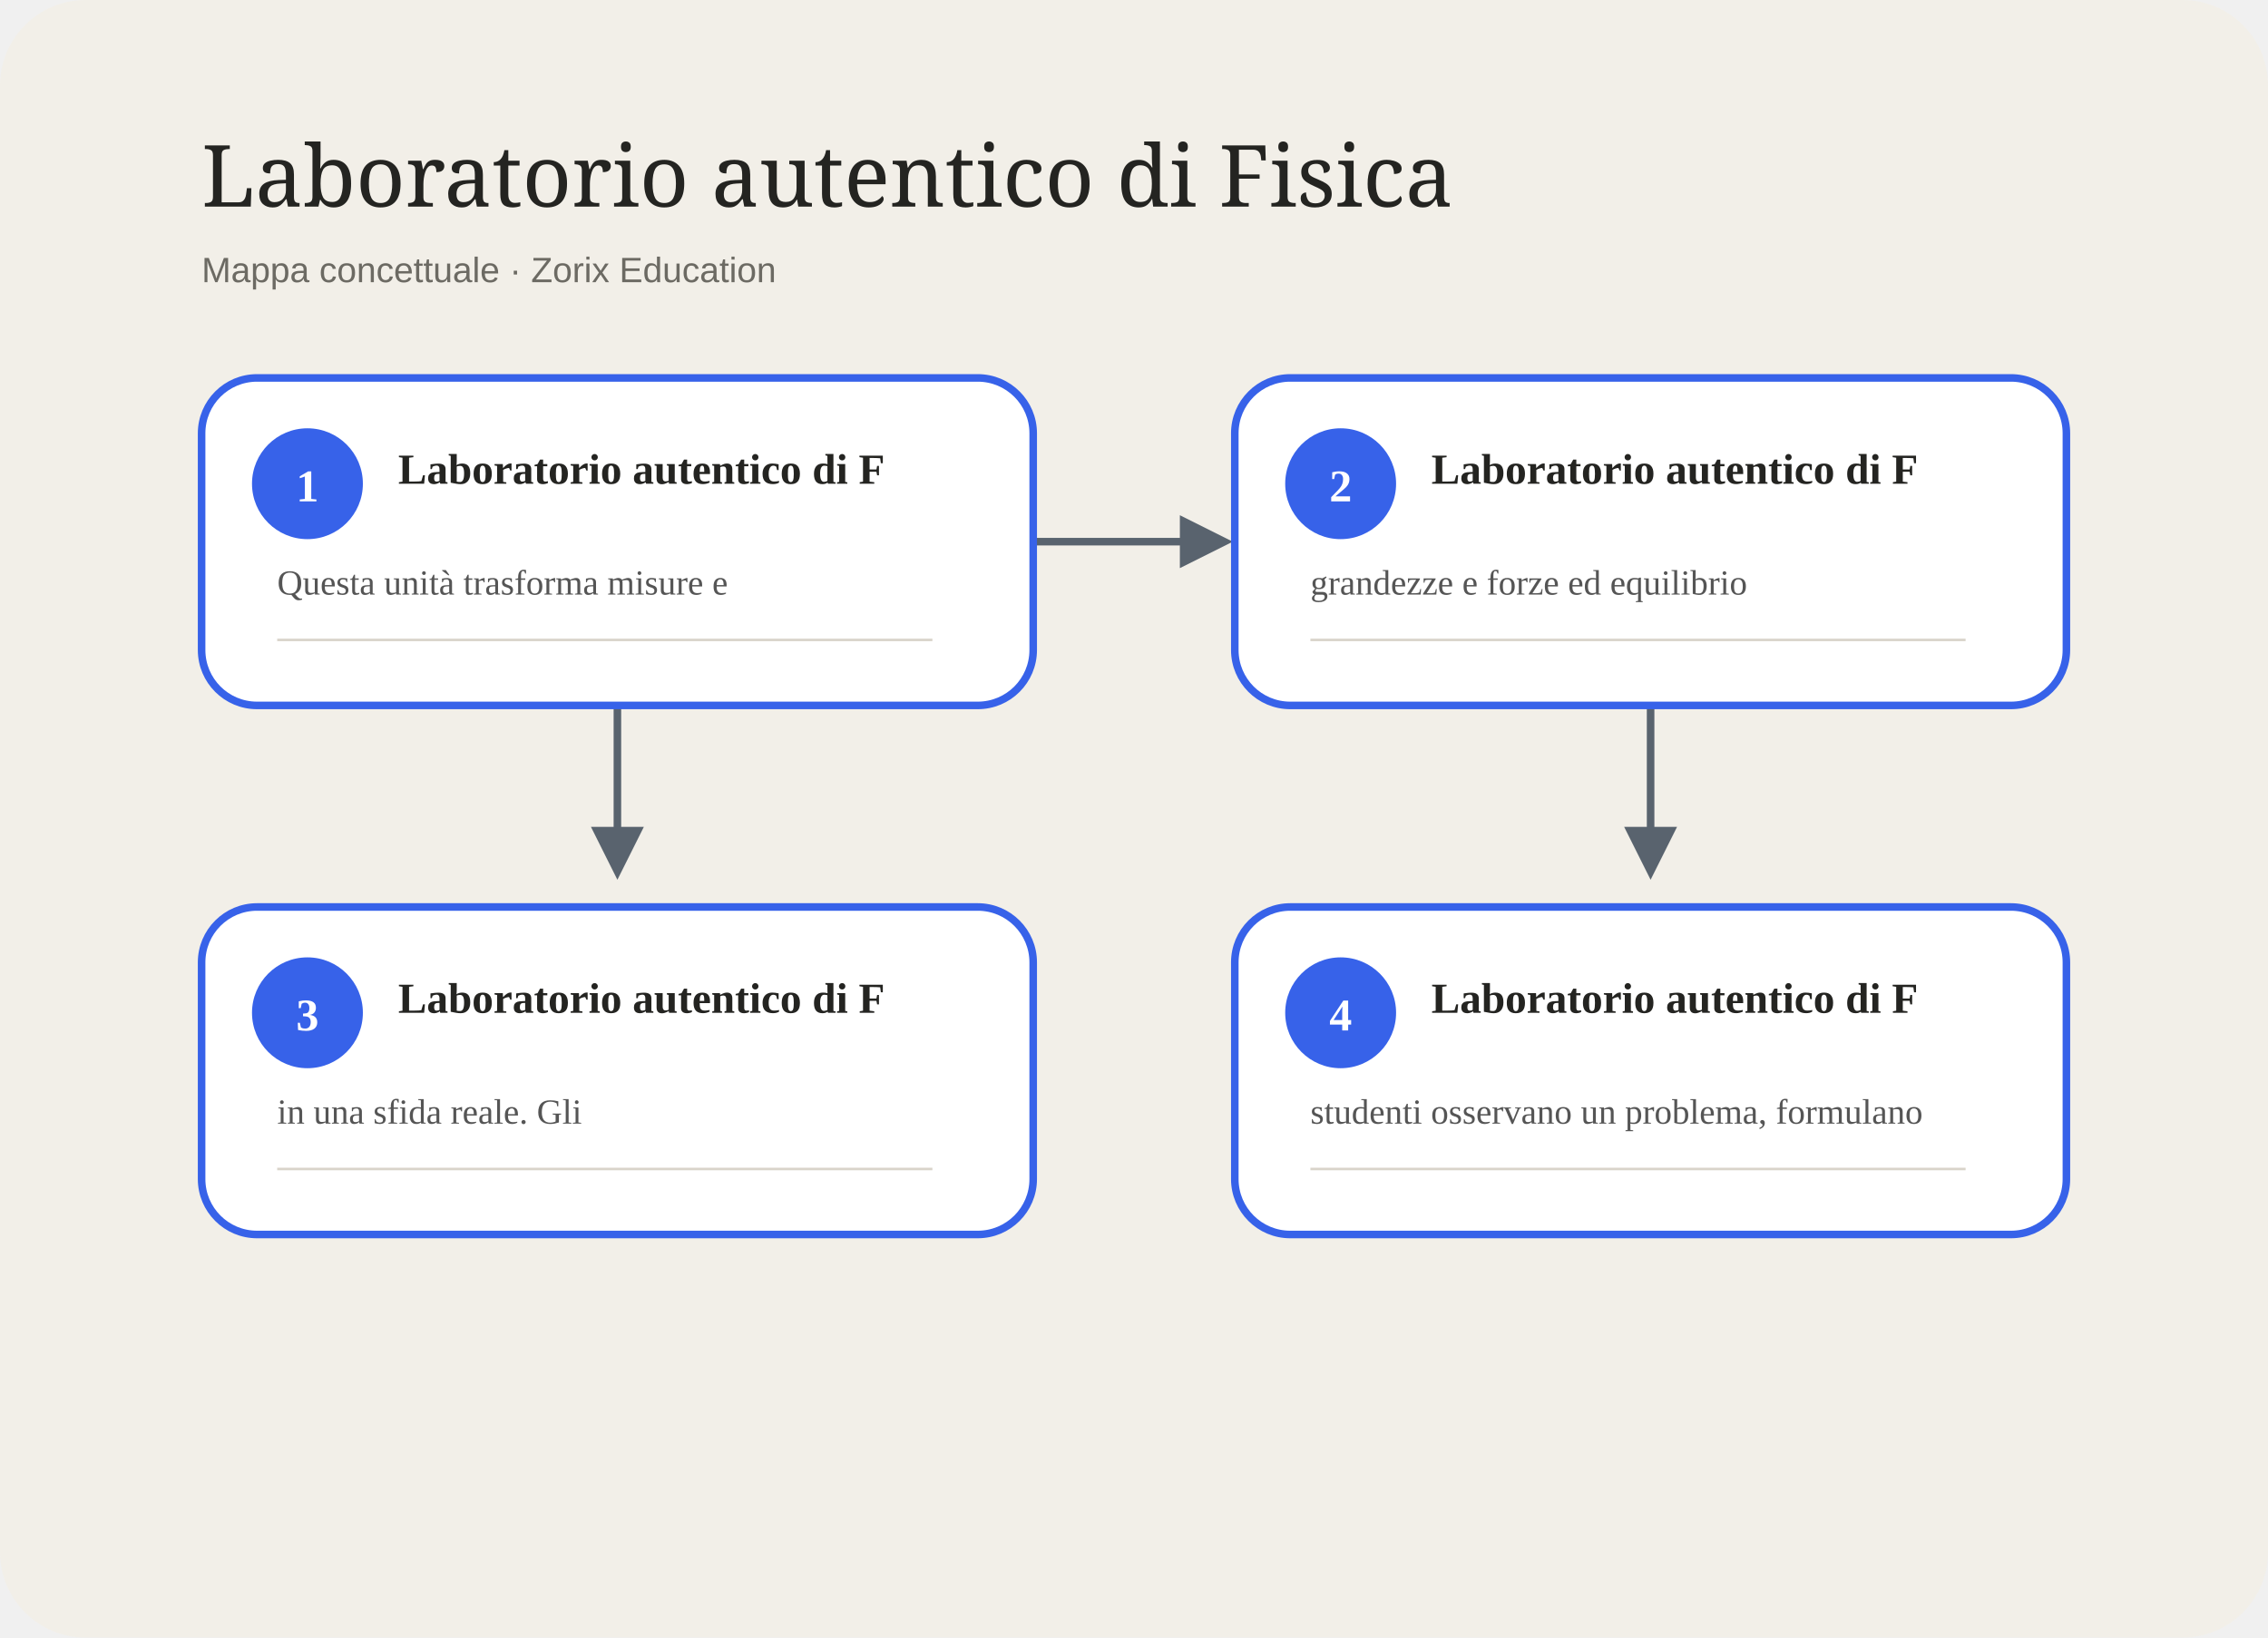
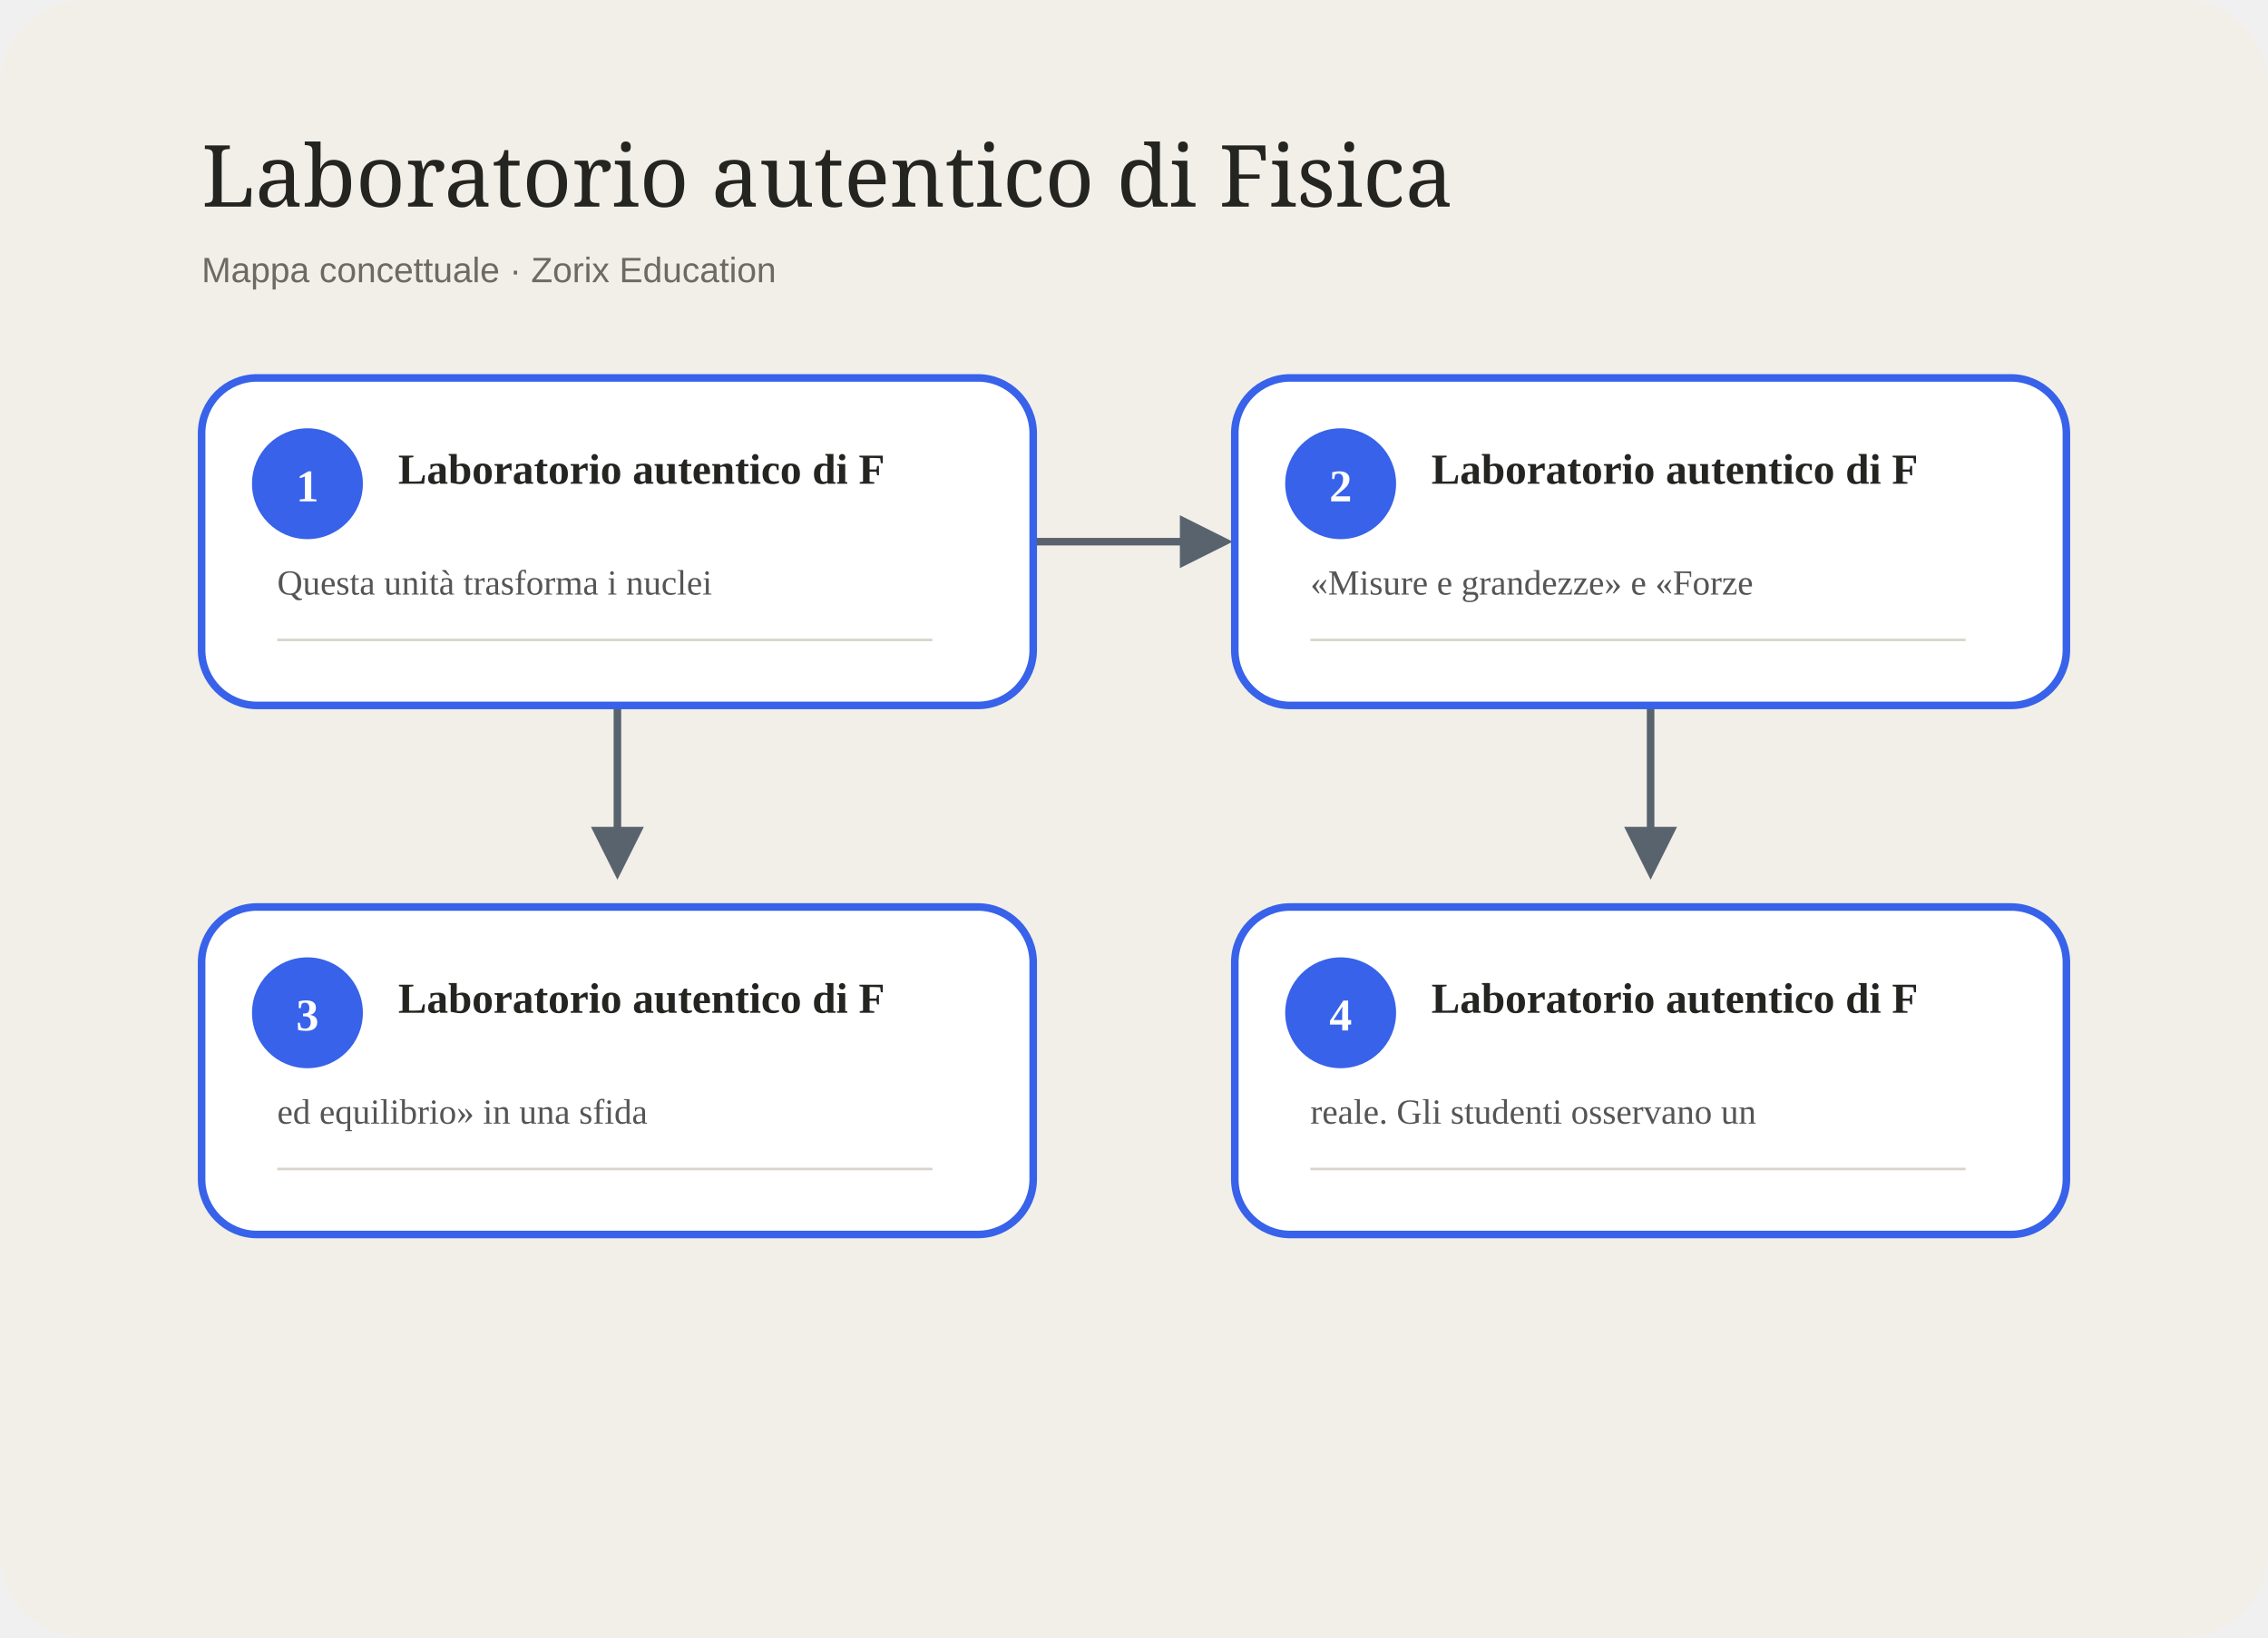
<svg xmlns="http://www.w3.org/2000/svg" width="900" height="650" viewBox="0 0 900 650" role="img" aria-labelledby="t d">
  <defs>
    <marker id="a" viewBox="0 0 10 10" refX="8" refY="5" markerWidth="7" markerHeight="7" orient="auto-start-reverse">
      <path d="M0 0L10 5L0 10z" fill="#59636e" />
    </marker>
  </defs>
  <rect width="900" height="650" rx="34" fill="#f2efe8" />
  <text x="80" y="82" font-family="Georgia,serif" font-size="34" fill="#242421">Laboratorio autentico di Fisica</text>
  <text x="80" y="112" font-family="Arial,sans-serif" font-size="14" fill="#6c6a63">Mappa concettuale · Zorix Education</text>
  <path d="M410 215 H485" stroke="#59636e" stroke-width="3" marker-end="url(#a)" />
  <path d="M245 280 V345" stroke="#59636e" stroke-width="3" marker-end="url(#a)" />
  <path d="M655 280 V345" stroke="#59636e" stroke-width="3" marker-end="url(#a)" />
  <g transform="translate(80 150)">
    <rect width="330" height="130" rx="22" fill="#fff" stroke="#3762e9" stroke-width="3" />
    <circle cx="42" cy="42" r="22" fill="#3762e9" />
    <text x="42" y="49" text-anchor="middle" fill="white" font-size="18" font-weight="700">1</text>
    <text x="78" y="42" font-size="17" font-weight="700" fill="#242421">Laboratorio autentico di F</text>
-     <text x="30" y="86" font-size="14" fill="#555">Questa unità trasforma misure e</text>
+     <text x="30" y="86" font-size="14" fill="#555">Questa unità trasforma i nuclei</text>
    <path d="M30 104 H290" stroke="#d9d4ca" />
  </g>
  <g transform="translate(490 150)">
    <rect width="330" height="130" rx="22" fill="#fff" stroke="#3762e9" stroke-width="3" />
    <circle cx="42" cy="42" r="22" fill="#3762e9" />
    <text x="42" y="49" text-anchor="middle" fill="white" font-size="18" font-weight="700">2</text>
    <text x="78" y="42" font-size="17" font-weight="700" fill="#242421">Laboratorio autentico di F</text>
-     <text x="30" y="86" font-size="14" fill="#555">grandezze e forze ed equilibrio</text>
+     <text x="30" y="86" font-size="14" fill="#555">«Misure e grandezze» e «Forze</text>
    <path d="M30 104 H290" stroke="#d9d4ca" />
  </g>
  <g transform="translate(80 360)">
    <rect width="330" height="130" rx="22" fill="#fff" stroke="#3762e9" stroke-width="3" />
    <circle cx="42" cy="42" r="22" fill="#3762e9" />
    <text x="42" y="49" text-anchor="middle" fill="white" font-size="18" font-weight="700">3</text>
    <text x="78" y="42" font-size="17" font-weight="700" fill="#242421">Laboratorio autentico di F</text>
-     <text x="30" y="86" font-size="14" fill="#555">in una sfida reale. Gli</text>
+     <text x="30" y="86" font-size="14" fill="#555">ed equilibrio» in una sfida</text>
    <path d="M30 104 H290" stroke="#d9d4ca" />
  </g>
  <g transform="translate(490 360)">
    <rect width="330" height="130" rx="22" fill="#fff" stroke="#3762e9" stroke-width="3" />
    <circle cx="42" cy="42" r="22" fill="#3762e9" />
    <text x="42" y="49" text-anchor="middle" fill="white" font-size="18" font-weight="700">4</text>
    <text x="78" y="42" font-size="17" font-weight="700" fill="#242421">Laboratorio autentico di F</text>
-     <text x="30" y="86" font-size="14" fill="#555">studenti osservano un problema, formulano</text>
+     <text x="30" y="86" font-size="14" fill="#555">reale. Gli studenti osservano un</text>
    <path d="M30 104 H290" stroke="#d9d4ca" />
  </g>
</svg>
